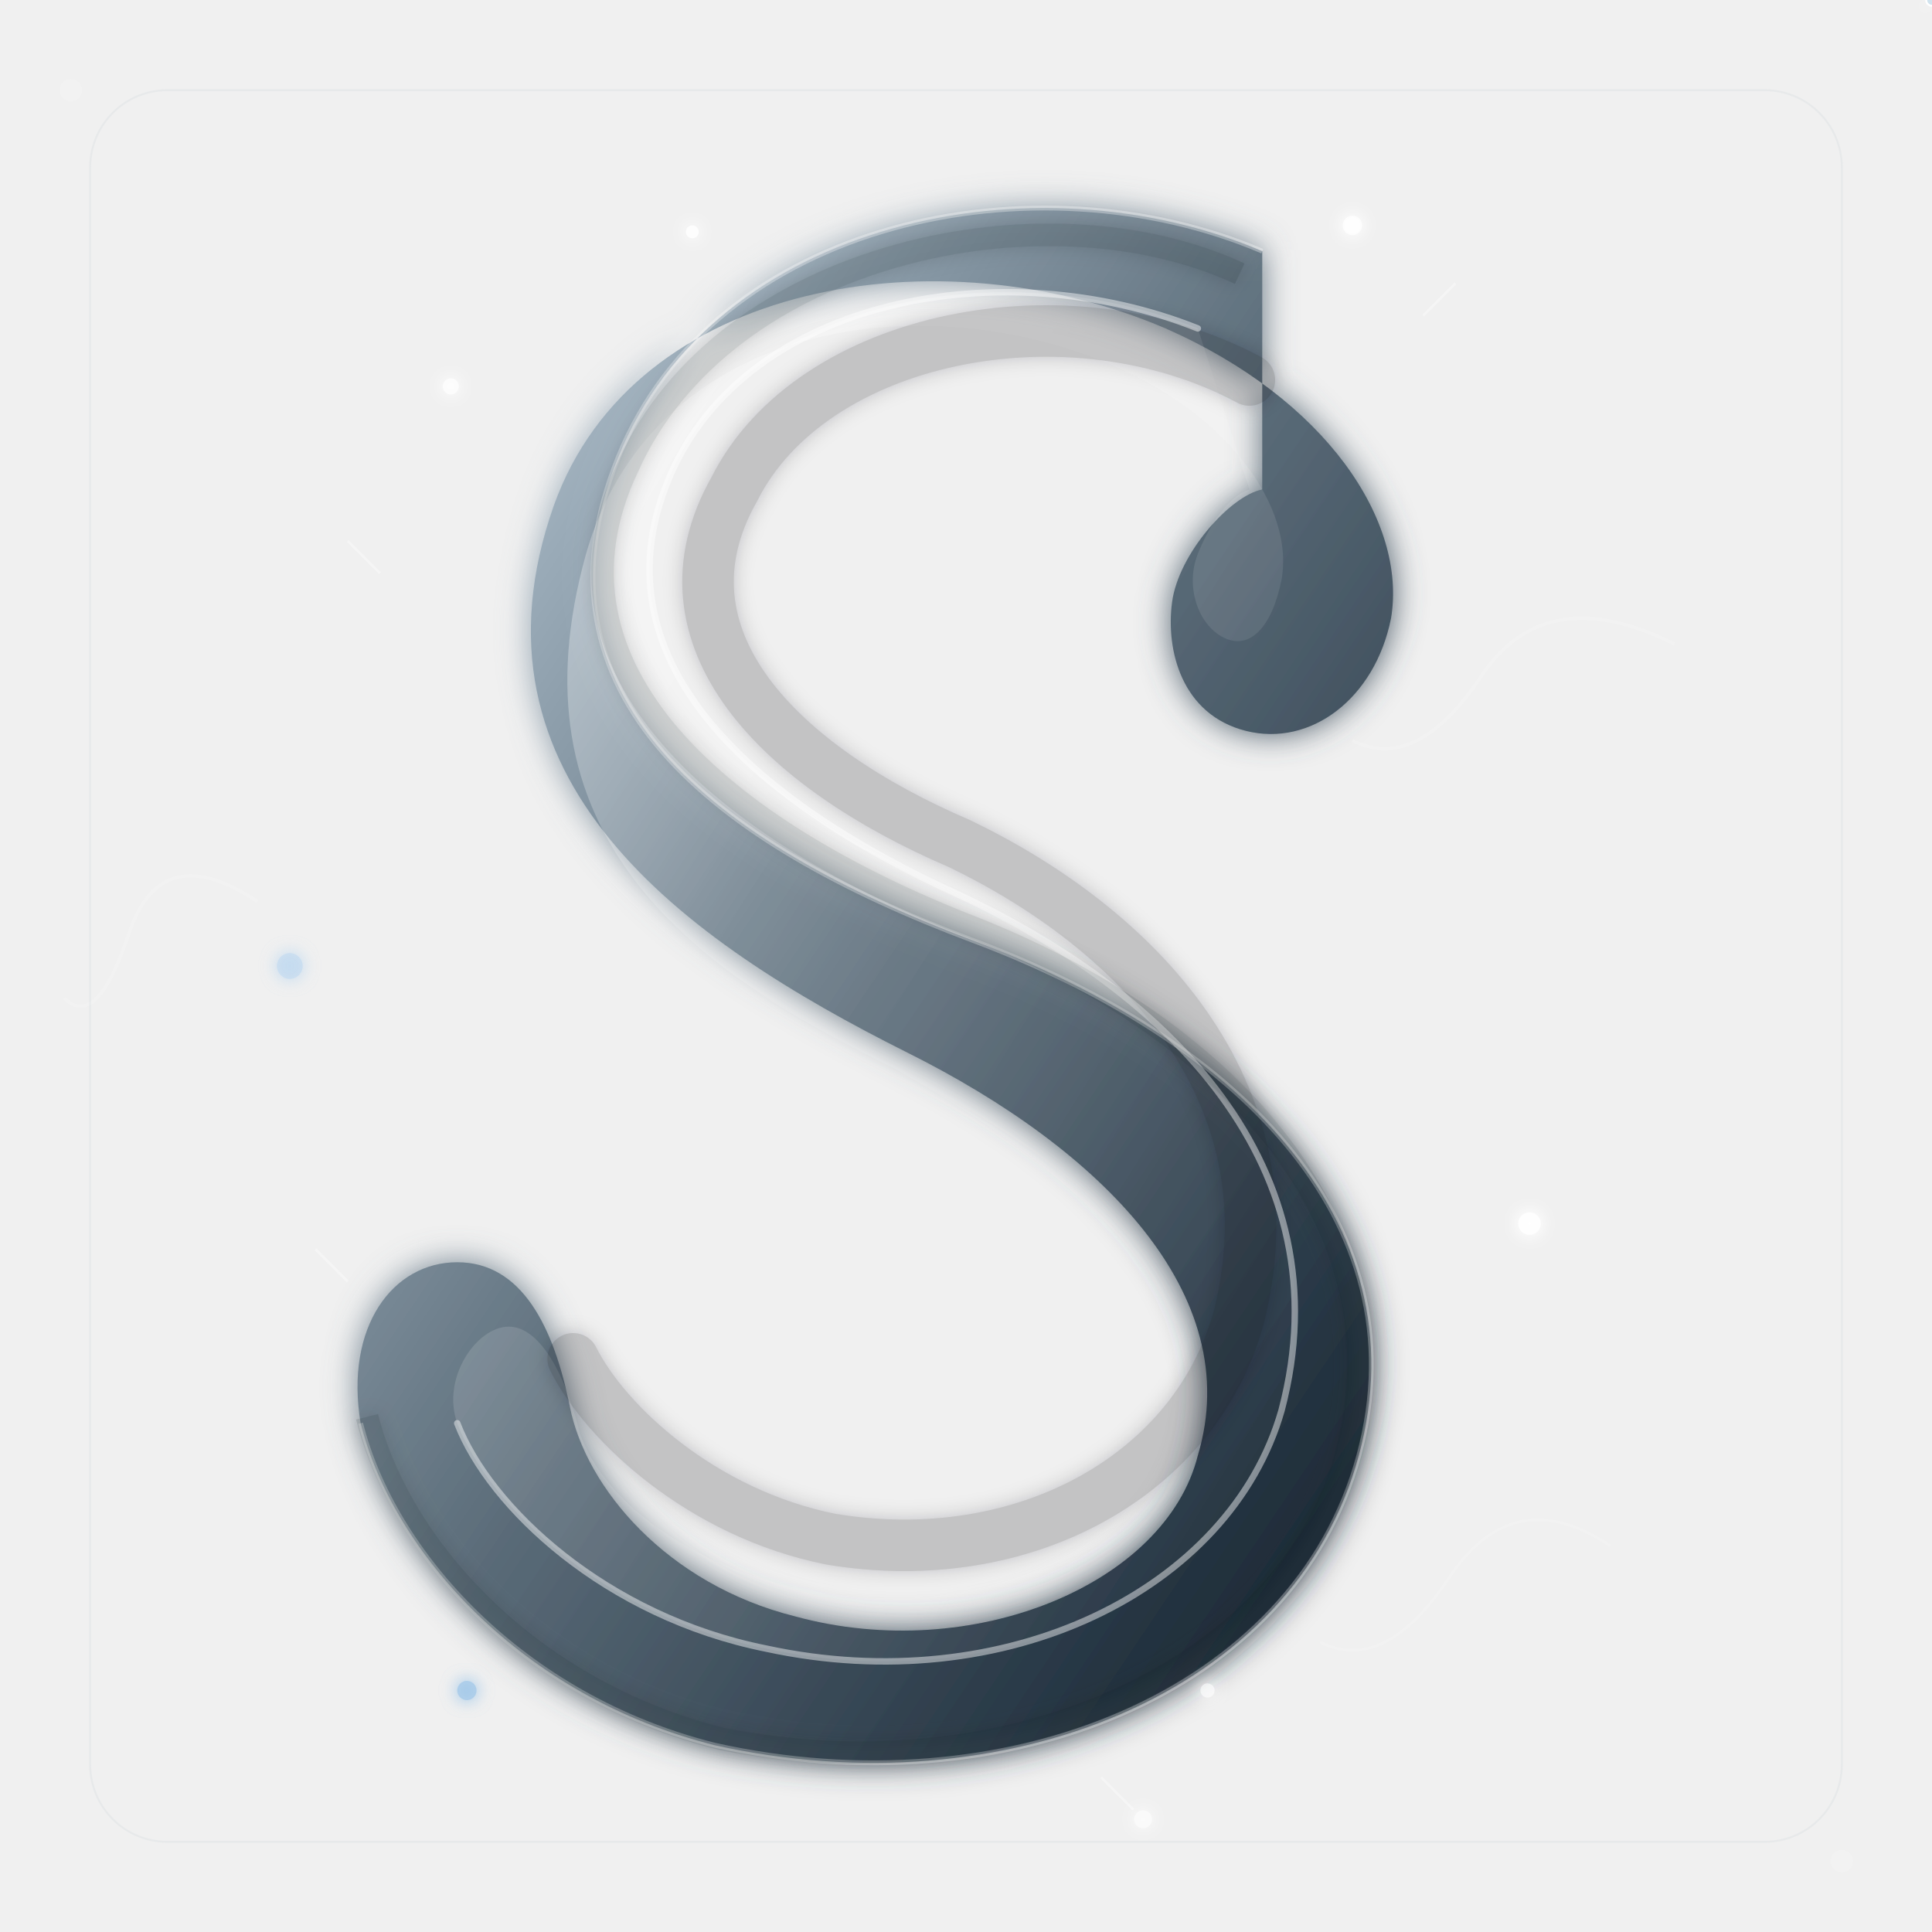
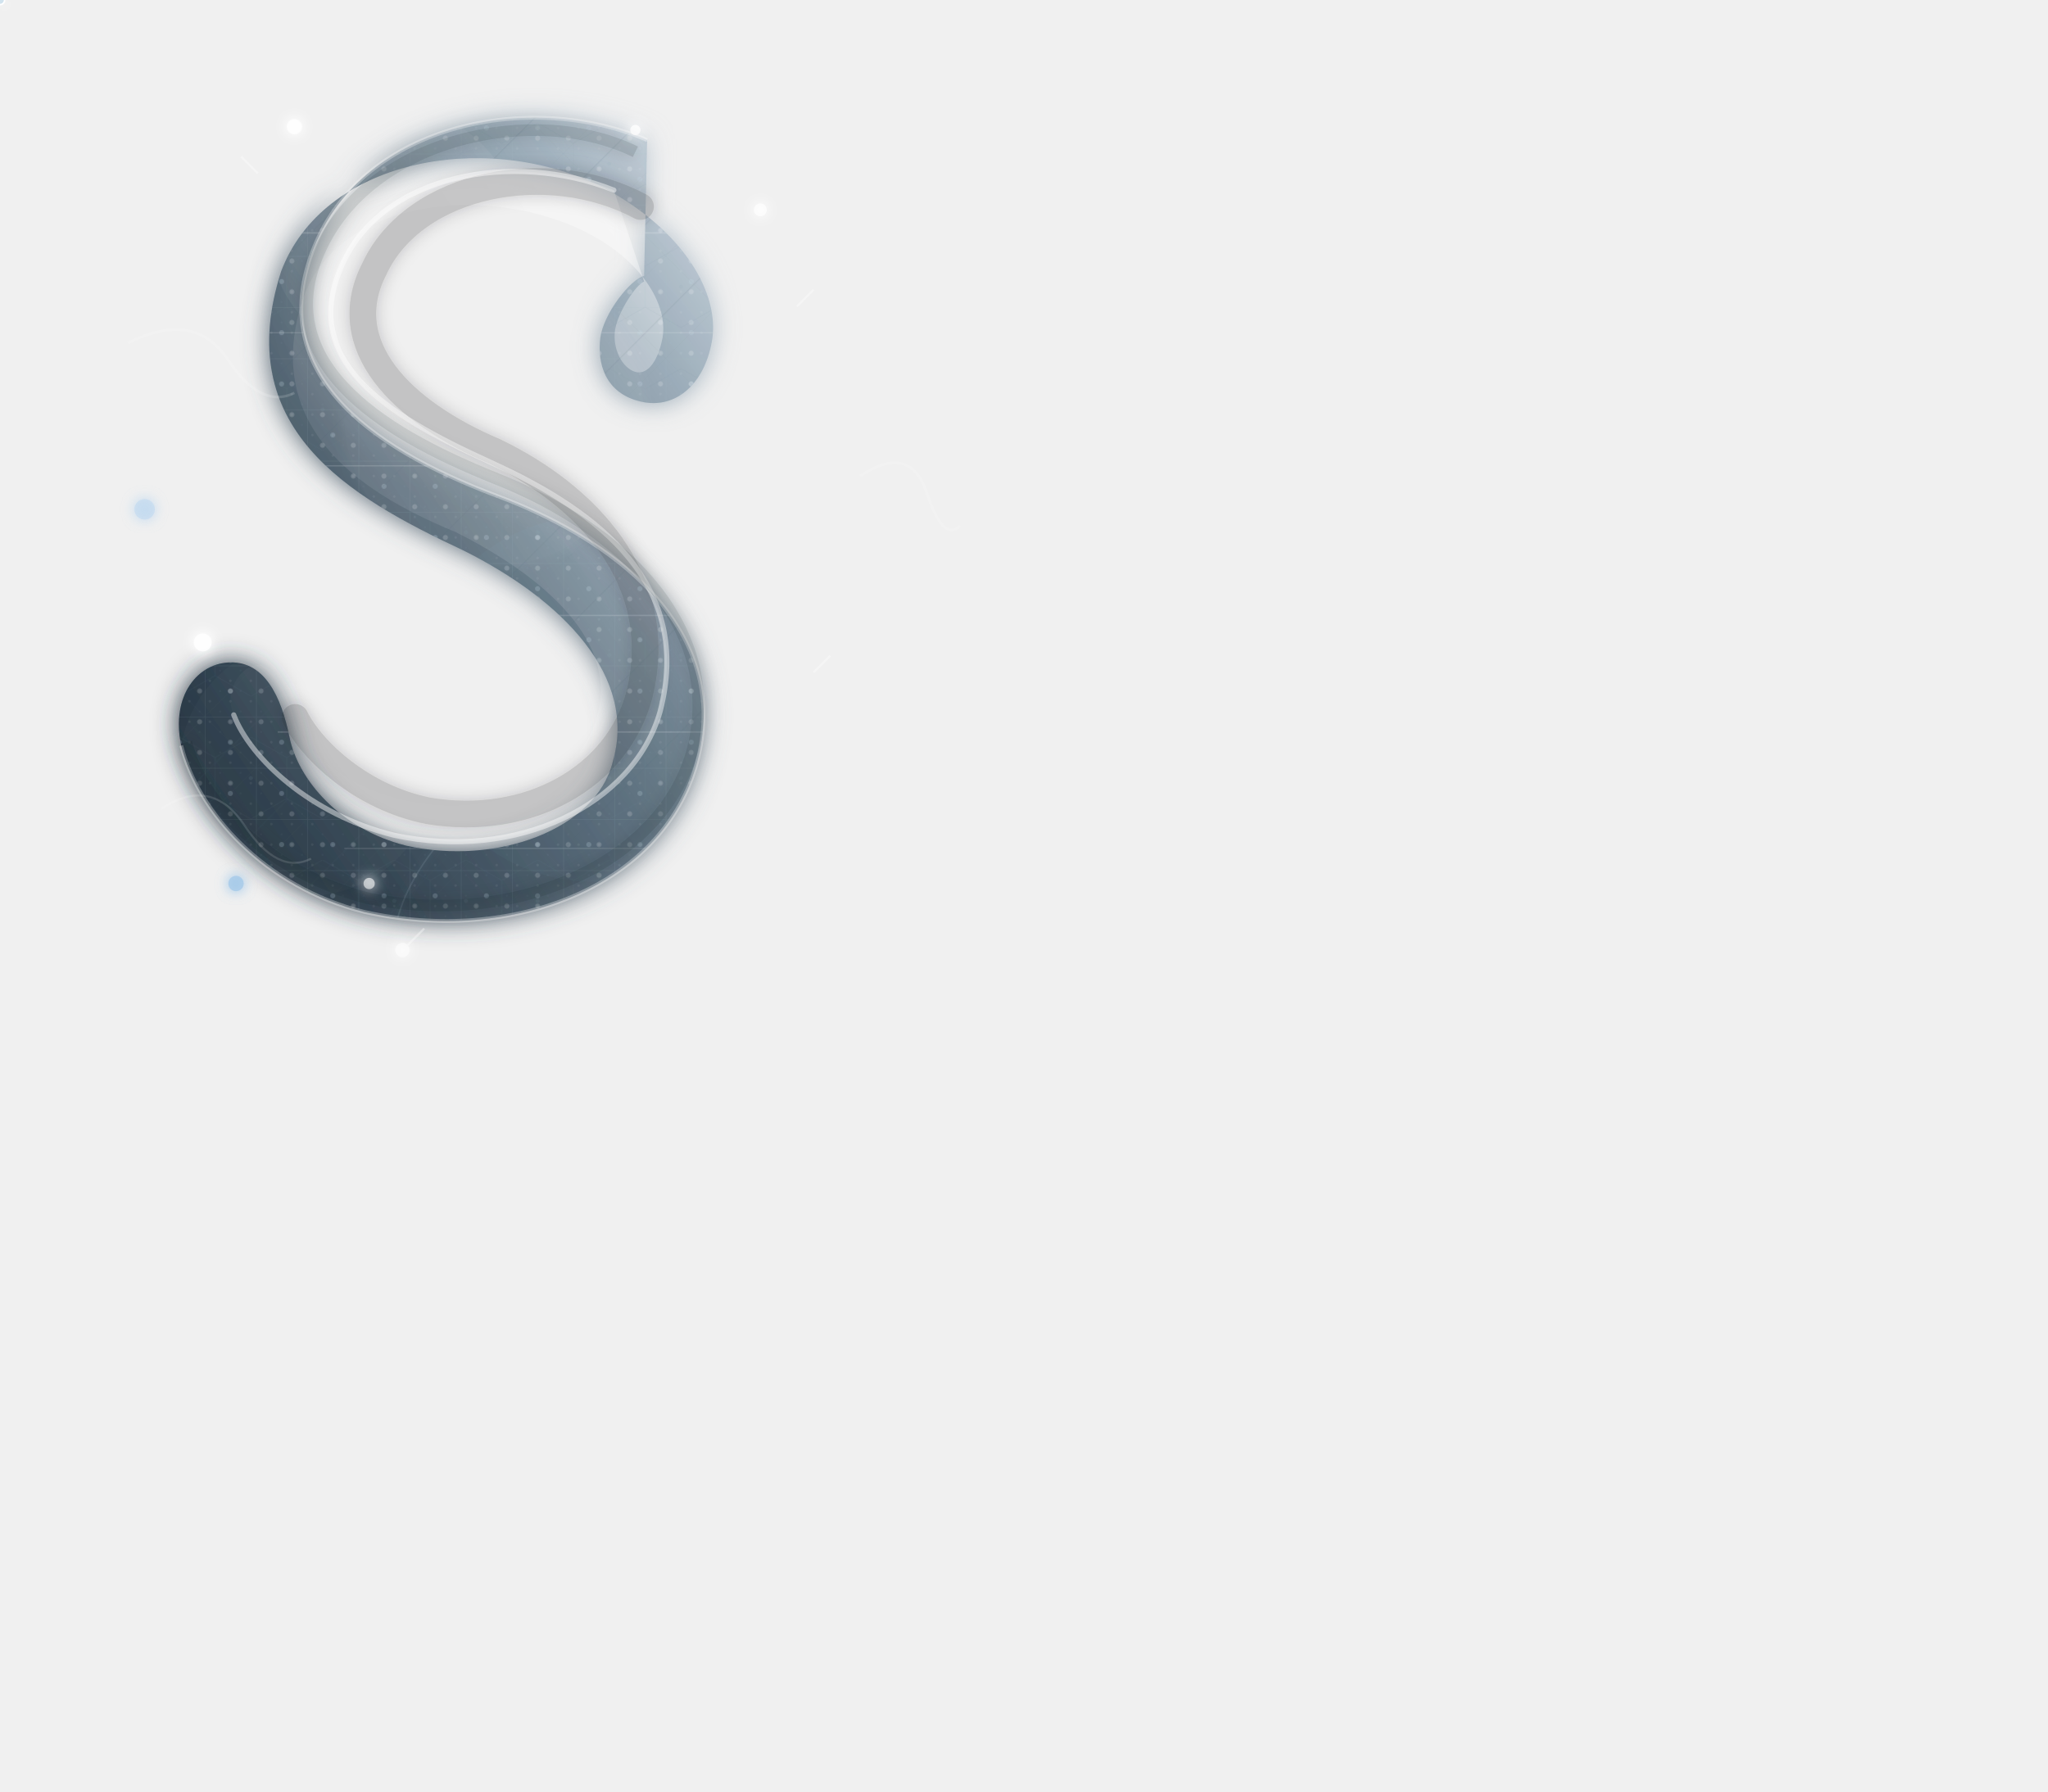
- <svg xmlns="http://www.w3.org/2000/svg" viewBox="0 0 600 600" width="600" height="600">
+ <svg xmlns="http://www.w3.org/2000/svg" viewBox="0 0 800 700" width="800" height="700">
  <defs>
    <linearGradient id="sGradMain" x1="100%" y1="0%" x2="0%" y2="100%">
      <stop offset="0%" stop-color="#D8E0E8" />
      <stop offset="20%" stop-color="#9AABB8" />
      <stop offset="50%" stop-color="#5A6B78" />
      <stop offset="80%" stop-color="#2A3A48" />
      <stop offset="100%" stop-color="#0F1A24" />
    </linearGradient>
    <linearGradient id="sHighlight1" x1="100%" y1="0%" x2="0%" y2="100%">
      <stop offset="0%" stop-color="#FFFFFF" stop-opacity="0.7" />
      <stop offset="40%" stop-color="#FFFFFF" stop-opacity="0.2" />
      <stop offset="100%" stop-color="#FFFFFF" stop-opacity="0" />
    </linearGradient>
    <linearGradient id="sHighlight2" x1="0%" y1="100%" x2="100%" y2="0%">
      <stop offset="0%" stop-color="#4A6070" stop-opacity="0.5" />
      <stop offset="50%" stop-color="#8AA0B0" stop-opacity="0.2" />
      <stop offset="100%" stop-color="#FFFFFF" stop-opacity="0" />
    </linearGradient>
-     <radialGradient id="sShadow" cx="50%" cy="45%" r="55%">
-       <stop offset="0%" stop-color="#0A1018" stop-opacity="0" />
-       <stop offset="65%" stop-color="#0A1018" stop-opacity="0.35" />
-       <stop offset="100%" stop-color="#0A1018" stop-opacity="0.75" />
-     </radialGradient>
+     <linearGradient id="textGrad" x1="0%" y1="0%" x2="100%" y2="100%">
+       <stop offset="0%" stop-color="#D8E0E8" />
+       <stop offset="30%" stop-color="#9AABB8" />
+       <stop offset="70%" stop-color="#5A6B78" />
+       <stop offset="100%" stop-color="#2A3A48" />
+     </linearGradient>
+     <linearGradient id="textGradLight" x1="0%" y1="0%" x2="0%" y2="100%">
+       <stop offset="0%" stop-color="#B8C8D8" />
+       <stop offset="100%" stop-color="#4A5A68" />
+     </linearGradient>
    <filter id="edgeGlow" x="-20%" y="-20%" width="140%" height="140%">
      <feGaussianBlur stdDeviation="5" result="blur" />
      <feMerge>
        <feMergeNode in="blur" />
        <feMergeNode in="SourceGraphic" />
      </feMerge>
    </filter>
    <filter id="softGlow" x="-10%" y="-10%" width="120%" height="120%">
      <feGaussianBlur stdDeviation="3" result="blur" />
      <feMerge>
        <feMergeNode in="blur" />
        <feMergeNode in="SourceGraphic" />
      </feMerge>
    </filter>
    <filter id="particleGlow" x="-50%" y="-50%" width="200%" height="200%">
      <feGaussianBlur stdDeviation="2.5" result="blur" />
      <feMerge>
        <feMergeNode in="blur" />
        <feMergeNode in="blur" />
        <feMergeNode in="SourceGraphic" />
      </feMerge>
    </filter>
+     <filter id="textGlow" x="-10%" y="-10%" width="120%" height="120%">
+       <feGaussianBlur stdDeviation="2" result="blur" />
+       <feMerge>
+         <feMergeNode in="blur" />
+         <feMergeNode in="SourceGraphic" />
+       </feMerge>
+     </filter>
    <pattern id="circuitGrid" x="0" y="0" width="20" height="20" patternUnits="userSpaceOnUse">
      <path d="M 20 0 L 0 0 0 20" fill="none" stroke="#A0B8C8" stroke-width="0.5" opacity="0.12" />
      <circle cx="10" cy="10" r="1" fill="#C0D4E0" opacity="0.25" />
    </pattern>
    <pattern id="dotMatrix" x="0" y="0" width="12" height="12" patternUnits="userSpaceOnUse">
      <circle cx="6" cy="6" r="1" fill="#FFFFFF" opacity="0.18" />
    </pattern>
    <pattern id="techStripes" x="0" y="0" width="30" height="30" patternUnits="userSpaceOnUse" patternTransform="rotate(45)">
      <line x1="0" y1="0" x2="0" y2="30" stroke="#3A5A6A" stroke-width="1" opacity="0.08" />
    </pattern>
+     <pattern id="hexGrid" x="0" y="0" width="28" height="48" patternUnits="userSpaceOnUse">
+       <path d="M 14 0 L 28 8 L 28 24 L 14 32 L 0 24 L 0 8 Z" fill="none" stroke="#6A8A9A" stroke-width="0.4" opacity="0.08" />
+       <circle cx="14" cy="16" r="0.8" fill="#8AA8B8" opacity="0.15" />
+     </pattern>
+     <pattern id="crossLines" x="0" y="0" width="40" height="40" patternUnits="userSpaceOnUse">
+       <line x1="0" y1="0" x2="40" y2="40" stroke="#5A7A8A" stroke-width="0.3" opacity="0.06" />
+       <line x1="40" y1="0" x2="0" y2="40" stroke="#5A7A8A" stroke-width="0.3" opacity="0.06" />
+     </pattern>
+     <pattern id="microDots" x="0" y="0" width="8" height="8" patternUnits="userSpaceOnUse">
+       <circle cx="2" cy="2" r="0.5" fill="#FFFFFF" opacity="0.12" />
+       <circle cx="6" cy="6" r="0.4" fill="#A0C0D0" opacity="0.08" />
+     </pattern>
+     <filter id="innerGlow" x="-20%" y="-20%" width="140%" height="140%">
+       <feGaussianBlur stdDeviation="1.5" result="blur" />
+       <feComposite in="SourceGraphic" in2="blur" operator="arithmetic" k1="0" k2="1" k3="1" k4="0" />
+     </filter>
    <clipPath id="sClip">
-       <path d="         M 395 78         C 325 48, 215 68, 185 142         C 155 216, 215 262, 298 292         C 382 322, 442 378, 422 452         C 402 526, 308 562, 218 542         C 158 527, 118 482, 108 442         C 103 412, 118 392, 138 392         C 158 392, 168 412, 173 437         C 178 462, 203 492, 243 502         C 298 517, 358 492, 368 452         C 383 402, 338 357, 278 327         C 208 292, 138 242, 168 157         C 193 87, 288 72, 358 102         C 408 124, 433 162, 428 192         C 423 217, 403 232, 383 227         C 363 222, 358 202, 360 187         C 362 172, 378 154, 388 152         Z       " />
+       <path d="         M 252.8 54.7         C 207.3 35.2, 142.3 48.2, 122.8 96.3         C 103.3 144.4, 142.3 174.3, 194.3 193.8         C 246.3 213.3, 285.3 249.7, 272.3 297.8         C 259.3 345.9, 200.8 369.3, 142.3 356.3         C 103.3 346.6, 77.3 317.3, 70.8 291.3         C 66.6 271.8, 77.3 258.8, 90.3 258.8         C 103.3 258.8, 109.8 271.8, 113.1 288.1         C 116.4 304.4, 132.6 323.9, 158.6 330.4         C 194.3 338.4, 232.8 323.9, 239.3 297.8         C 249.1 264.5, 220.1 234.6, 181.1 215.1         C 135.6 193.8, 90.3 167.1, 109.8 106.1         C 126.1 62.7, 187.8 50.8, 233.3 72.1         C 264.5 87.7, 280.8 112.4, 278.3 132.0         C 275.8 149.2, 264.5 160.2, 250.3 156.9         C 236.1 153.6, 233.3 141.6, 234.5 132.0         C 235.8 122.4, 246.3 109.1, 251.6 107.8         Z       " />
    </clipPath>
  </defs>
-   <g transform="translate(600, 0) scale(-1, 1)">
-     <path d="       M 208 78       C 278 48, 378 68, 408 142       C 438 216, 378 262, 298 292       C 218 322, 158 378, 178 452       C 198 526, 288 562, 378 542       C 438 527, 478 482, 488 442       C 493 412, 478 392, 458 392       C 438 392, 428 412, 423 437       C 418 462, 393 492, 353 502       C 298 517, 238 492, 228 452       C 213 402, 258 357, 318 327       C 388 292, 458 242, 428 157       C 403 87, 308 72, 238 102       C 188 124, 163 162, 168 192       C 173 217, 193 232, 213 227       C 233 222, 238 202, 236 187       C 234 172, 218 154, 208 152       Z     " fill="url(#sGradMain)" filter="url(#edgeGlow)" />
-     <path d="       M 228 102       C 288 78, 368 92, 392 148       C 416 204, 368 248, 302 278       C 238 308, 182 362, 202 438       C 218 494, 288 528, 362 512       C 412 502, 448 468, 458 442       C 463 428, 452 412, 442 412       C 432 412, 424 428, 420 445       C 412 468, 382 488, 348 494       C 298 504, 248 482, 238 448       C 222 402, 268 362, 322 332       C 388 300, 442 258, 418 172       C 398 102, 318 88, 258 112       C 218 128, 198 158, 202 180       C 205 195, 212 202, 220 198       C 228 194, 232 182, 228 172       C 224 162, 218 154, 212 152       Z     " fill="url(#sHighlight1)" opacity="0.65" />
-     <path d="       M 212 118       C 268 88, 348 104, 372 152       C 398 198, 358 238, 302 262       C 248 288, 198 338, 215 408       C 228 458, 282 488, 342 478       C 382 470, 412 442, 422 422     " fill="none" stroke="#081018" stroke-width="16" stroke-linecap="round" filter="url(#softGlow)" opacity="0.2" />
-     <g clip-path="url(#sClip)" transform="scale(-1,1)">
-       <rect x="80" y="40" width="480" height="560" fill="url(#circuitGrid)" />
-       <rect x="80" y="40" width="480" height="560" fill="url(#dotMatrix)" />
-       <rect x="80" y="40" width="480" height="560" fill="url(#techStripes)" />
-       <rect x="80" y="40" width="480" height="560" fill="url(#sHighlight2)" opacity="0.4" />
-       <g opacity="0.15">
-         <line x1="140" y1="140" x2="520" y2="140" stroke="#FFFFFF" stroke-width="1" />
-         <line x1="120" y1="200" x2="500" y2="200" stroke="#FFFFFF" stroke-width="0.6" />
-         <line x1="110" y1="280" x2="510" y2="280" stroke="#FFFFFF" stroke-width="0.8" />
-         <line x1="130" y1="370" x2="530" y2="370" stroke="#FFFFFF" stroke-width="0.7" />
-         <line x1="170" y1="440" x2="540" y2="440" stroke="#FFFFFF" stroke-width="0.9" />
-         <line x1="210" y1="510" x2="500" y2="510" stroke="#FFFFFF" stroke-width="0.6" />
-       </g>
-       <circle cx="300" cy="250" r="90" fill="#FFFFFF" opacity="0.04" filter="url(#particleGlow)" />
-       <circle cx="360" cy="420" r="110" fill="#A0D0FF" opacity="0.03" />
-       <circle cx="240" cy="140" r="75" fill="#FFFFFF" opacity="0.05" />
+   <path d="     M 252.8 54.7     C 207.3 35.2, 142.3 48.2, 122.8 96.3     C 103.3 144.4, 142.3 174.3, 194.3 193.8     C 246.3 213.3, 285.3 249.7, 272.3 297.8     C 259.3 345.9, 200.8 369.3, 142.3 356.3     C 103.3 346.6, 77.3 317.3, 70.8 291.3     C 66.6 271.8, 77.3 258.8, 90.3 258.8     C 103.3 258.8, 109.8 271.8, 113.1 288.1     C 116.4 304.4, 132.6 323.9, 158.6 330.4     C 194.3 338.4, 232.8 323.9, 239.3 297.8     C 249.1 264.5, 220.1 234.6, 181.1 215.1     C 135.6 193.8, 90.3 167.1, 109.8 106.1     C 126.1 62.7, 187.8 50.8, 233.3 72.1     C 264.5 87.7, 280.8 112.4, 278.3 132.0     C 275.8 149.2, 264.5 160.2, 250.3 156.9     C 236.1 153.6, 233.3 141.6, 234.5 132.0     C 235.8 122.4, 246.3 109.1, 251.6 107.8     Z   " fill="url(#sGradMain)" filter="url(#edgeGlow)" />
+   <path d="     M 239.8 74.3     C 200.8 58.7, 148.8 67.8, 133.3 104.2     C 117.8 140.6, 148.8 161.2, 191.8 180.7     C 234.8 200.2, 270.8 228.8, 257.8 278.2     C 247.3 314.6, 201.8 336.7, 153.8 326.3     C 121.3 318.3, 97.8 296.3, 91.3 279.3     C 87.1 270.3, 94.3 259.8, 100.8 259.8     C 107.3 259.8, 112.3 270.3, 114.8 281.3     C 120.0 296.3, 139.5 309.3, 161.5 313.3     C 194.3 319.8, 226.3 303.8, 232.8 281.3     C 242.6 251.3, 212.8 225.3, 177.8 207.8     C 137.6 191.3, 102.5 165.2, 118.3 116.8     C 131.3 79.8, 183.3 72.1, 222.3 87.7     C 248.3 98.2, 261.3 117.7, 258.8 132.0     C 256.9 141.9, 252.3 147.4, 247.1 144.9     C 241.9 142.4, 239.1 134.6, 240.4 128.2     C 241.6 121.8, 248.3 111.3, 251.6 110.0     Z   " fill="url(#sHighlight1)" opacity="0.65" />
+   <path d="     M 250.2 80.7     C 213.8 61.2, 161.8 71.6, 146.3 104.9     C 130.8 134.9, 156.8 160.9, 193.3 176.4     C 228.3 193.3, 260.8 225.8, 249.8 271.3     C 241.3 303.8, 206.3 323.3, 167.3 316.8     C 141.3 311.6, 121.8 293.3, 115.3 280.3   " fill="none" stroke="#081018" stroke-width="10.4" stroke-linecap="round" filter="url(#softGlow)" opacity="0.2" />
+   <g clip-path="url(#sClip)">
+     <rect x="50" y="26" width="312" height="364" fill="url(#circuitGrid)" />
+     <rect x="50" y="26" width="312" height="364" fill="url(#dotMatrix)" />
+     <rect x="50" y="26" width="312" height="364" fill="url(#techStripes)" />
+     <rect x="50" y="26" width="312" height="364" fill="url(#sHighlight2)" opacity="0.4" />
+     <rect x="50" y="26" width="312" height="364" fill="url(#hexGrid)" opacity="0.7" />
+     <rect x="50" y="26" width="312" height="364" fill="url(#crossLines)" opacity="0.6" />
+     <rect x="50" y="26" width="312" height="364" fill="url(#microDots)" opacity="0.5" />
+     <g opacity="0.15">
+       <line x1="89" y1="91" x2="338" y2="91" stroke="#FFFFFF" stroke-width="0.65" />
+       <line x1="76" y1="130" x2="325" y2="130" stroke="#FFFFFF" stroke-width="0.39" />
+       <line x1="69.5" y1="182" x2="331.5" y2="182" stroke="#FFFFFF" stroke-width="0.52" />
+       <line x1="82.5" y1="240.5" x2="344.5" y2="240.5" stroke="#FFFFFF" stroke-width="0.455" />
+       <line x1="108.5" y1="286" x2="351" y2="286" stroke="#FFFFFF" stroke-width="0.585" />
+       <line x1="134.5" y1="331.5" x2="325" y2="331.5" stroke="#FFFFFF" stroke-width="0.39" />
    </g>
-     <g filter="url(#particleGlow)">
-       <circle cx="180" cy="70" r="3" fill="#FFFFFF" opacity="0.8">
-         <animate attributeName="opacity" values="0.8;0.2;0.8" dur="2.1s" repeatCount="indefinite" />
-         <animate attributeName="r" values="3;5;3" dur="2.1s" repeatCount="indefinite" />
-       </circle>
-       <circle cx="460" cy="120" r="2.5" fill="#FFFFFF" opacity="0.7">
-         <animate attributeName="opacity" values="0.4;0.9;0.4" dur="1.8s" repeatCount="indefinite" />
-       </circle>
-       <circle cx="510" cy="300" r="4" fill="#C0D8F0" opacity="0.6">
-         <animate attributeName="opacity" values="0.6;0.1;0.6" dur="2.5s" repeatCount="indefinite" />
-         <animate attributeName="r" values="4;7;4" dur="2.5s" repeatCount="indefinite" />
-       </circle>
-       <circle cx="125" cy="380" r="3.5" fill="#FFFFFF" opacity="0.85">
-         <animate attributeName="opacity" values="0.85;0.25;0.85" dur="1.9s" repeatCount="indefinite" />
-       </circle>
-       <circle cx="245" cy="565" r="2.8" fill="#FFFFFF" opacity="0.5">
-         <animate attributeName="opacity" values="0.5;0.1;0.5" dur="3s" repeatCount="indefinite" />
-       </circle>
-       <circle cx="455" cy="525" r="3" fill="#A0C8E8" opacity="0.7">
-         <animate attributeName="opacity" values="0.7;0.2;0.7" dur="2.2s" repeatCount="indefinite" />
-       </circle>
-       <circle cx="385" cy="72" r="2" fill="#FFFFFF" opacity="0.8">
-         <animate attributeName="cy" values="72;62;72" dur="3s" repeatCount="indefinite" />
-       </circle>
-       <circle cx="225" cy="525" r="2.2" fill="#FFFFFF" opacity="0.6">
-         <animate attributeName="cx" values="225;235;225" dur="2.7s" repeatCount="indefinite" />
-       </circle>
+     <g opacity="0.12" filter="url(#innerGlow)">
+       <path d="M 150 100 Q 200 120, 220 160" fill="none" stroke="#C0D8E8" stroke-width="1" />
+       <path d="M 280 200 Q 320 240, 300 300" fill="none" stroke="#C0D8E8" stroke-width="0.8" />
+       <path d="M 180 320 Q 140 360, 160 400" fill="none" stroke="#C0D8E8" stroke-width="0.6" />
    </g>
-     <g opacity="0.35">
-       <line x1="158" y1="98" x2="148" y2="88" stroke="#FFFFFF" stroke-width="0.8" />
-       <line x1="482" y1="178" x2="492" y2="168" stroke="#FFFFFF" stroke-width="0.8" />
-       <line x1="492" y1="398" x2="502" y2="388" stroke="#FFFFFF" stroke-width="0.8" />
-       <line x1="258" y1="552" x2="248" y2="562" stroke="#FFFFFF" stroke-width="0.8" />
-     </g>
-     <g opacity="0.15">
-       <path d="M 80 200 Q 120 180, 140 210 T 180 230" fill="none" stroke="#FFFFFF" stroke-width="1" />
-       <path d="M 520 280 Q 550 260, 560 290 T 580 310" fill="none" stroke="#FFFFFF" stroke-width="1" />
-       <path d="M 100 480 Q 130 460, 150 490 T 190 510" fill="none" stroke="#FFFFFF" stroke-width="0.8" />
-     </g>
-     <path d="       M 208 78       C 278 48, 378 68, 408 142       C 438 216, 378 262, 298 292       C 218 322, 158 378, 178 452       C 198 526, 288 562, 378 542       C 438 527, 478 482, 488 442     " fill="none" stroke="#FFFFFF" stroke-width="1.5" opacity="0.35" filter="url(#edgeGlow)" />
-     <path d="       M 228 102       C 288 78, 368 92, 392 148       C 416 204, 368 248, 302 278       C 238 308, 182 362, 202 438       C 218 494, 288 528, 362 512       C 412 502, 448 468, 458 442     " fill="none" stroke="#FFFFFF" stroke-width="2" opacity="0.45" stroke-linecap="round" />
-     <path d="       M 215 85       C 275 57, 375 78, 405 145       C 435 208, 375 258, 298 288       C 222 318, 162 378, 182 452       C 200 518, 286 558, 376 540       C 436 525, 476 480, 486 440     " fill="none" stroke="#050A10" stroke-width="7" opacity="0.15" filter="url(#softGlow)" />
-     <g>
-       <circle r="2" fill="#FFFFFF" filter="url(#particleGlow)">
-         <animateMotion dur="4s" repeatCount="indefinite" path="           M 208 78           C 278 48, 378 68, 408 142           C 438 216, 378 262, 298 292           C 218 322, 158 378, 178 452           C 198 526, 288 562, 378 542           C 438 527, 478 482, 488 442         " />
-       </circle>
-       <circle r="1.5" fill="#80B0D0" opacity="0.8">
-         <animateMotion dur="5s" repeatCount="indefinite" begin="1.5s" path="           M 208 78           C 278 48, 378 68, 408 142           C 438 216, 378 262, 298 292           C 218 322, 158 378, 178 452           C 198 526, 288 562, 378 542           C 438 527, 478 482, 488 442         " />
-       </circle>
-       <circle r="2.2" fill="#FFFFFF" opacity="0.55">
-         <animateMotion dur="3.5s" repeatCount="indefinite" begin="3s" path="           M 208 78           C 278 48, 378 68, 408 142           C 438 216, 378 262, 298 292           C 218 322, 158 378, 178 452           C 198 526, 288 562, 378 542           C 438 527, 478 482, 488 442         " />
-       </circle>
-     </g>
-     <rect x="28" y="28" width="544" height="544" rx="24" fill="none" stroke="#8098A8" stroke-width="0.6" opacity="0.08" />
-     <circle cx="578" cy="28" r="3.5" fill="#FFFFFF" opacity="0.12" />
-     <circle cx="28" cy="578" r="3.5" fill="#FFFFFF" opacity="0.12" />
+     <circle cx="193" cy="162.5" r="58.5" fill="#FFFFFF" opacity="0.04" filter="url(#particleGlow)" />
+     <circle cx="232" cy="273" r="71.5" fill="#A0D0FF" opacity="0.03" />
+     <circle cx="154" cy="91" r="48.75" fill="#FFFFFF" opacity="0.05" />
+     <circle cx="280" cy="200" r="40" fill="#80B0D0" opacity="0.03" filter="url(#particleGlow)" />
+     <circle cx="120" cy="300" r="50" fill="#FFFFFF" opacity="0.02" />
+   </g>
+   <g filter="url(#particleGlow)">
+     <circle cx="115.0" cy="49.5" r="3" fill="#FFFFFF" opacity="0.8">
+       <animate attributeName="opacity" values="0.8;0.2;0.8" dur="2.1s" repeatCount="indefinite" />
+       <animate attributeName="r" values="3;5;3" dur="2.1s" repeatCount="indefinite" />
+     </circle>
+     <circle cx="297.0" cy="82.0" r="2.5" fill="#FFFFFF" opacity="0.7">
+       <animate attributeName="opacity" values="0.4;0.9;0.4" dur="1.8s" repeatCount="indefinite" />
+     </circle>
+     <circle cx="56.5" cy="199.0" r="4" fill="#C0D8F0" opacity="0.6">
+       <animate attributeName="opacity" values="0.6;0.1;0.6" dur="2.5s" repeatCount="indefinite" />
+       <animate attributeName="r" values="4;7;4" dur="2.5s" repeatCount="indefinite" />
+     </circle>
+     <circle cx="79.2" cy="251.0" r="3.5" fill="#FFFFFF" opacity="0.85">
+       <animate attributeName="opacity" values="0.85;0.25;0.85" dur="1.9s" repeatCount="indefinite" />
+     </circle>
+     <circle cx="157.2" cy="371.2" r="2.8" fill="#FFFFFF" opacity="0.5">
+       <animate attributeName="opacity" values="0.5;0.1;0.5" dur="3s" repeatCount="indefinite" />
+     </circle>
+     <circle cx="92.2" cy="345.2" r="3" fill="#A0C8E8" opacity="0.7">
+       <animate attributeName="opacity" values="0.7;0.2;0.7" dur="2.2s" repeatCount="indefinite" />
+     </circle>
+     <circle cx="248.2" cy="50.8" r="2" fill="#FFFFFF" opacity="0.8">
+       <animate attributeName="cy" values="50.8;44.3;50.8" dur="3s" repeatCount="indefinite" />
+     </circle>
+     <circle cx="144.2" cy="345.2" r="2.2" fill="#FFFFFF" opacity="0.6">
+       <animate attributeName="cx" values="144.2;150.7;144.2" dur="2.7s" repeatCount="indefinite" />
+     </circle>
+   </g>
+   <g opacity="0.35">
+     <line x1="100.7" y1="67.7" x2="94.2" y2="61.2" stroke="#FFFFFF" stroke-width="0.8" />
+     <line x1="311.3" y1="119.7" x2="317.8" y2="113.2" stroke="#FFFFFF" stroke-width="0.8" />
+     <line x1="317.8" y1="262.7" x2="324.3" y2="256.2" stroke="#FFFFFF" stroke-width="0.8" />
+     <line x1="165.7" y1="362.8" x2="159.2" y2="369.3" stroke="#FFFFFF" stroke-width="0.8" />
+   </g>
+   <g opacity="0.15">
+     <path d="M 50.0 134.0 Q 76.0 121.0, 89.0 140.5 T 115.0 153.5" fill="none" stroke="#FFFFFF" stroke-width="1" />
+     <path d="M 336.0 186.0 Q 355.5 173.0, 362.0 192.5 T 375.0 205.5" fill="none" stroke="#FFFFFF" stroke-width="1" />
+     <path d="M 63.0 316.0 Q 82.5 303.0, 95.5 322.5 T 121.5 335.5" fill="none" stroke="#FFFFFF" stroke-width="0.8" />
+   </g>
+   <path d="     M 252.8 54.7     C 207.3 35.2, 142.3 48.2, 122.8 96.3     C 103.3 144.4, 142.3 174.3, 194.3 193.8     C 246.3 213.3, 285.3 249.7, 272.3 297.8     C 259.3 345.9, 200.8 369.3, 142.3 356.3     C 103.3 346.6, 77.3 317.3, 70.8 291.3   " fill="none" stroke="#FFFFFF" stroke-width="1.5" opacity="0.35" filter="url(#edgeGlow)" />
+   <path d="     M 239.8 74.3     C 200.8 58.7, 148.8 67.8, 133.3 104.2     C 117.8 140.6, 148.8 161.2, 191.8 180.7     C 234.8 200.2, 270.8 228.8, 257.8 278.2     C 247.3 314.6, 201.8 336.7, 153.8 326.3     C 121.3 318.3, 97.8 296.3, 91.3 279.3   " fill="none" stroke="#FFFFFF" stroke-width="2" opacity="0.45" stroke-linecap="round" />
+   <path d="     M 248.2 59.3     C 209.2 40.1, 144.2 53.7, 124.7 98.3     C 106.2 140.2, 145.2 167.7, 194.3 187.2     C 243.3 206.7, 283.3 245.7, 270.3 293.8     C 258.3 336.7, 202.3 362.7, 143.8 351.0     C 105.5 341.3, 78.5 313.8, 72.8 290.0   " fill="none" stroke="#050A10" stroke-width="4.55" opacity="0.15" filter="url(#softGlow)" />
+   <g>
+     <circle r="2" fill="#FFFFFF" filter="url(#particleGlow)">
+       <animateMotion dur="4s" repeatCount="indefinite" path="         M 252.8 54.7         C 207.3 35.2, 142.3 48.2, 122.8 96.3         C 103.3 144.4, 142.3 174.3, 194.3 193.8         C 246.3 213.3, 285.3 249.7, 272.3 297.8         C 259.3 345.9, 200.8 369.3, 142.3 356.3         C 103.3 346.6, 77.3 317.3, 70.8 291.3       " />
+     </circle>
+     <circle r="1.5" fill="#80B0D0" opacity="0.8">
+       <animateMotion dur="5s" repeatCount="indefinite" begin="1.5s" path="         M 252.8 54.7         C 207.3 35.2, 142.3 48.2, 122.8 96.3         C 103.3 144.4, 142.3 174.3, 194.3 193.8         C 246.3 213.3, 285.3 249.7, 272.3 297.8         C 259.3 345.9, 200.8 369.3, 142.3 356.3         C 103.3 346.6, 77.3 317.3, 70.8 291.3       " />
+     </circle>
+     <circle r="2.2" fill="#FFFFFF" opacity="0.55">
+       <animateMotion dur="3.5s" repeatCount="indefinite" begin="3s" path="         M 252.8 54.7         C 207.3 35.2, 142.3 48.2, 122.8 96.3         C 103.3 144.4, 142.3 174.3, 194.3 193.8         C 246.3 213.3, 285.3 249.7, 272.3 297.8         C 259.3 345.9, 200.8 369.3, 142.3 356.3         C 103.3 346.6, 77.3 317.3, 70.8 291.3       " />
+     </circle>
  </g>
</svg>
